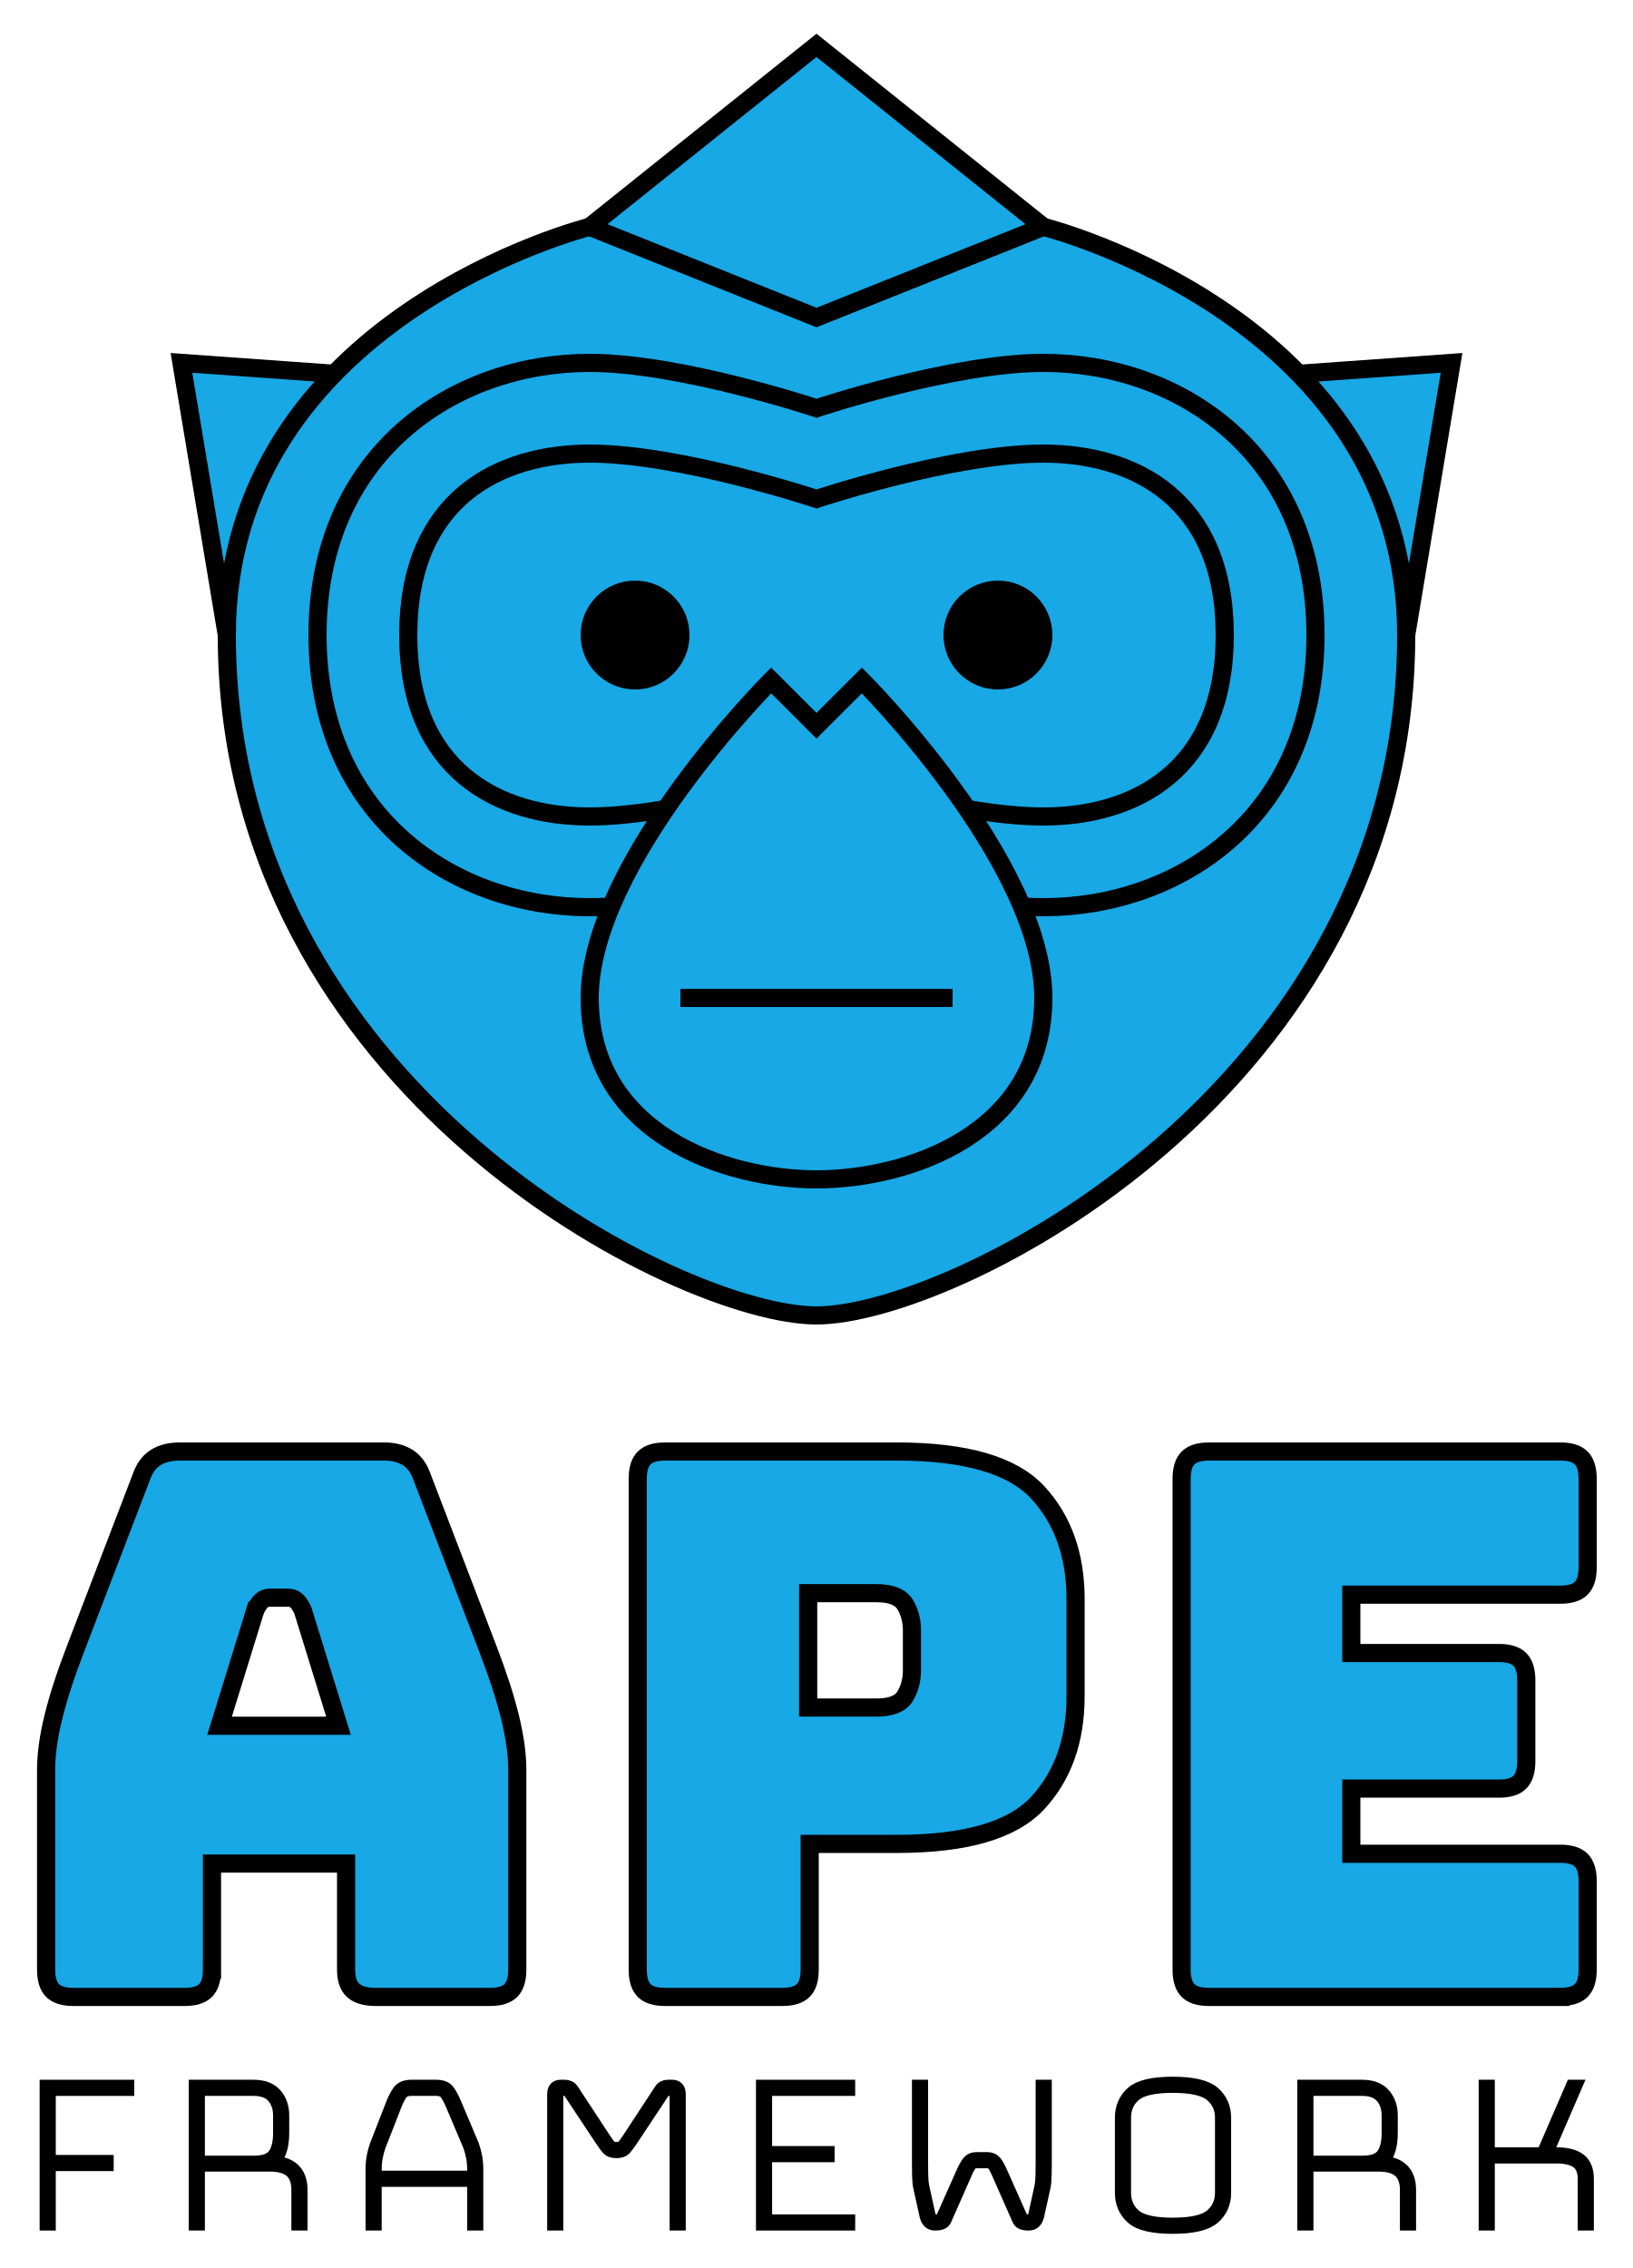
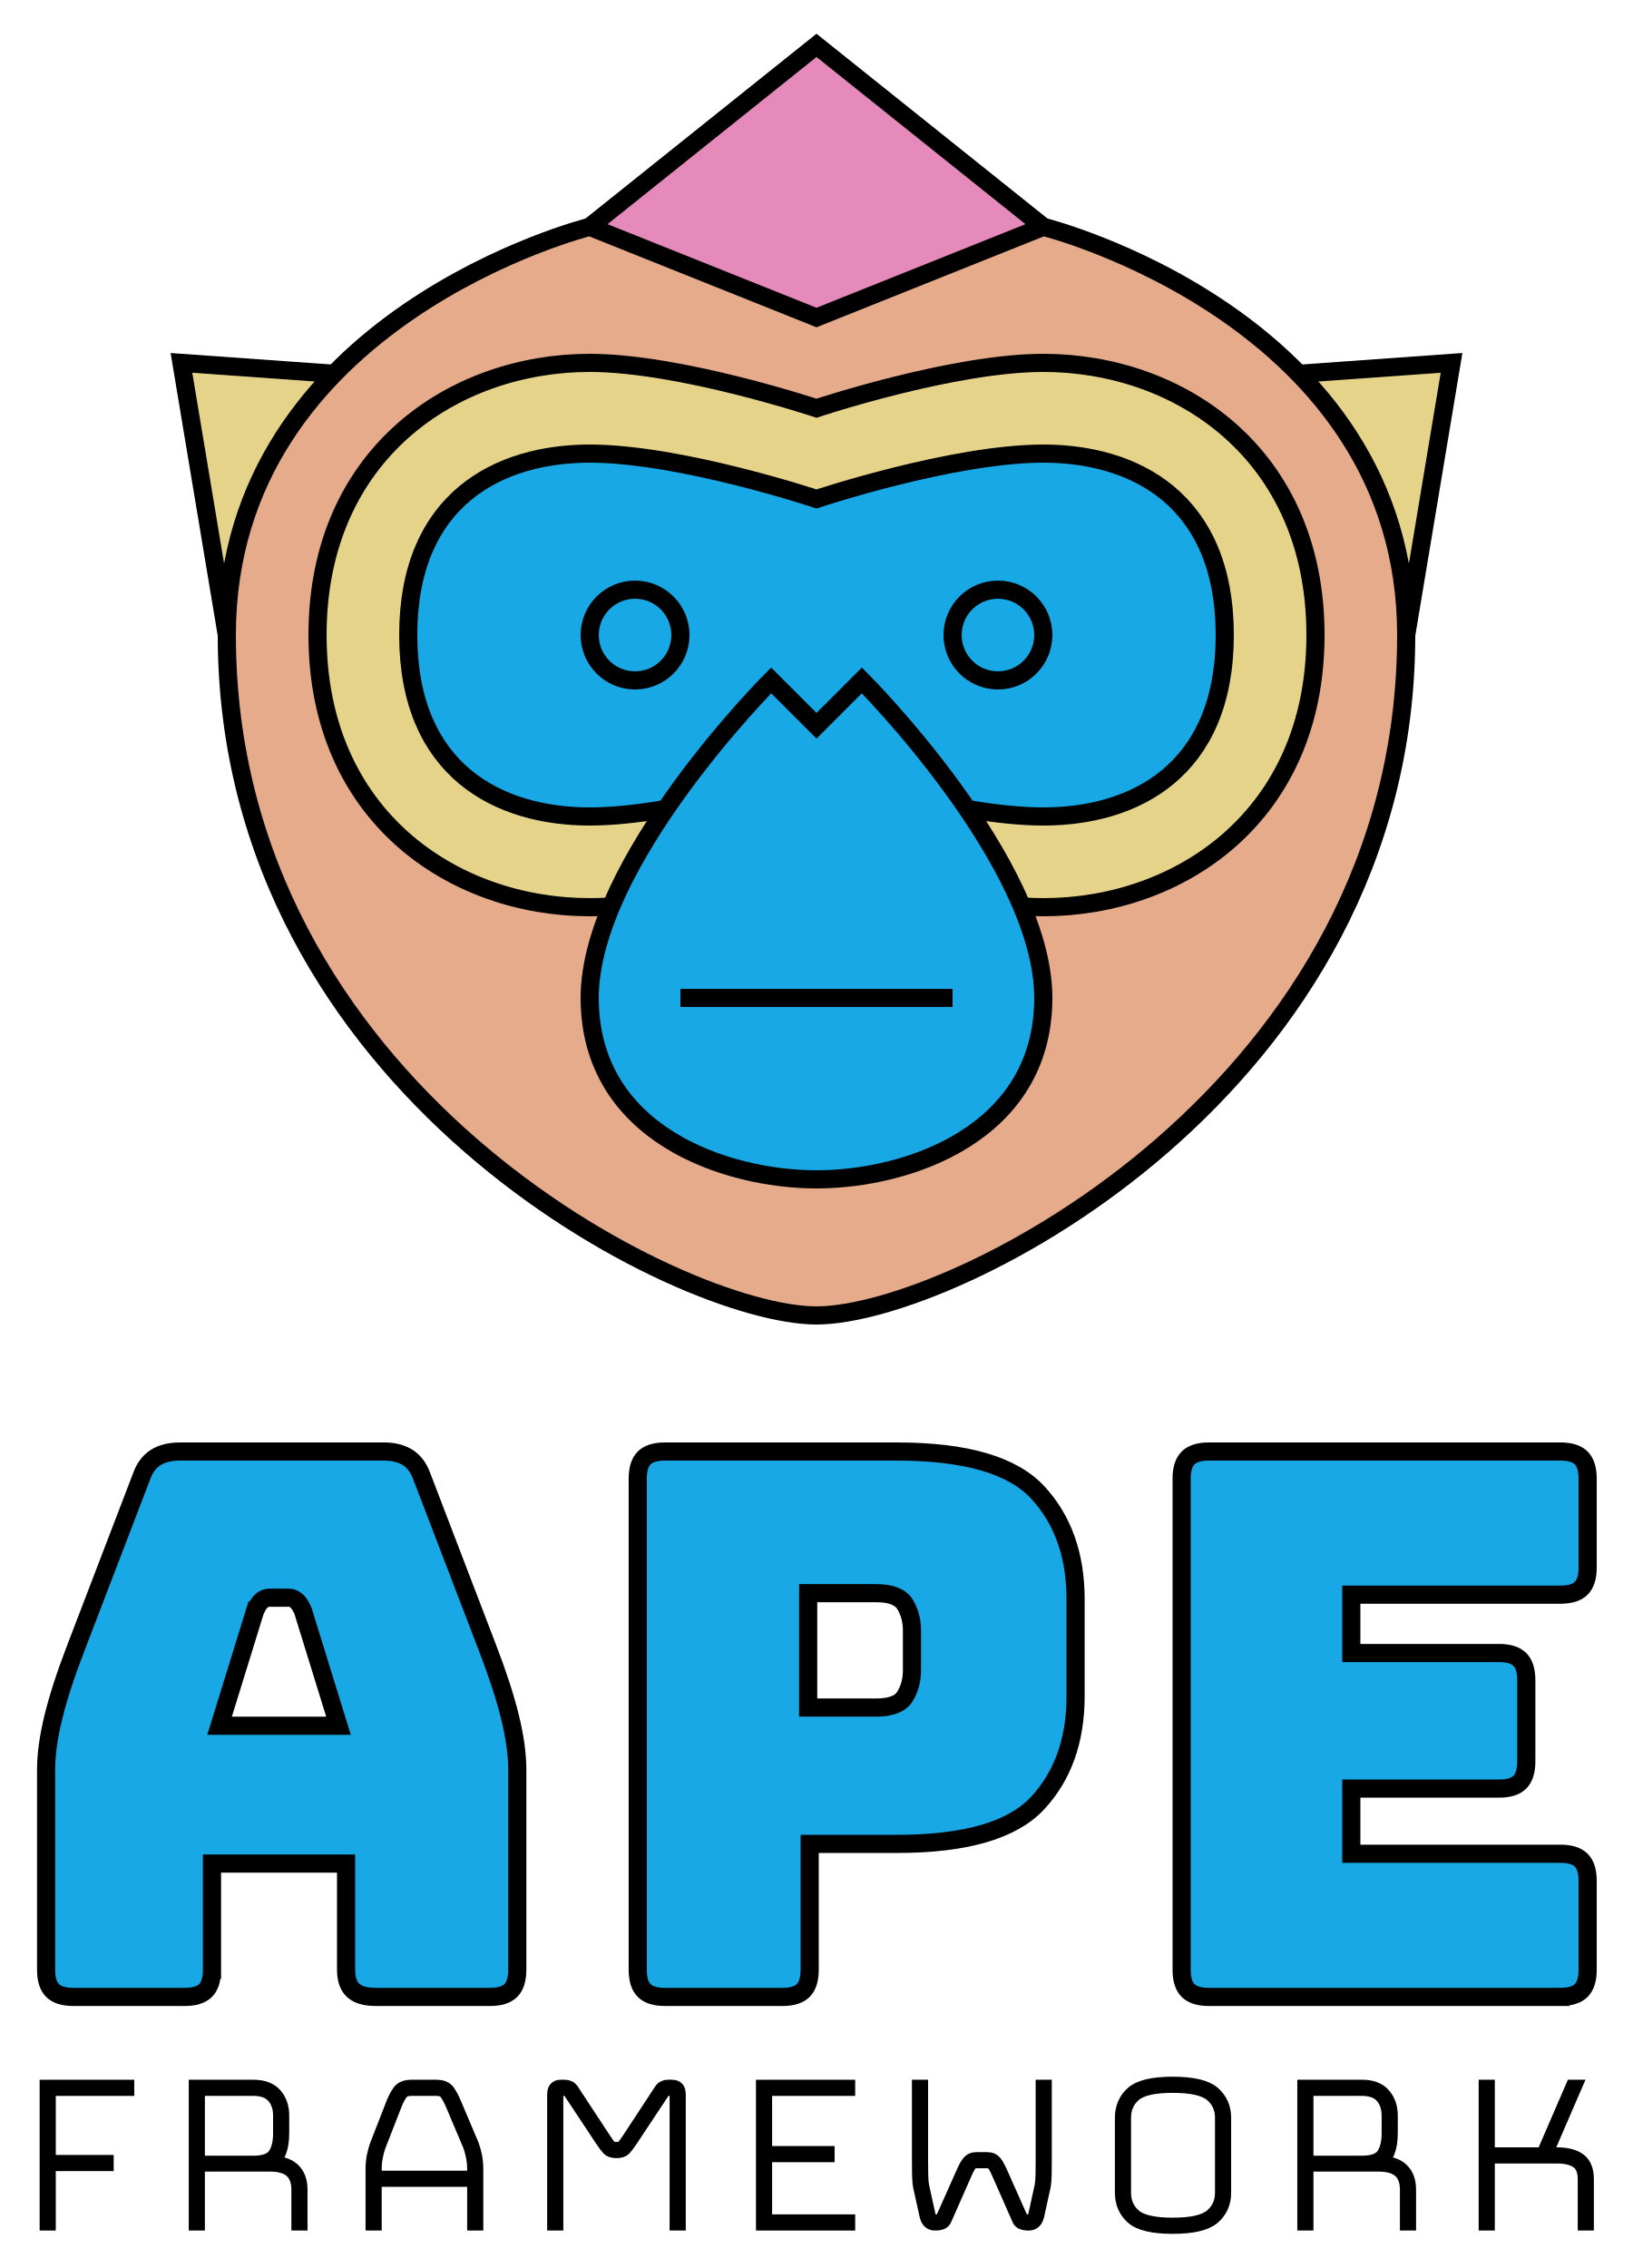
<svg xmlns="http://www.w3.org/2000/svg" width="360" height="500" viewBox="0 0 360 500">
  <defs>
    <style>
      .c {
-         fill: #17a8e5;
+         fill: #e5ab8a;
      }

-       .c, .d, .e {
+       .c, .d, .e, .f, .g, .h, .i {
        stroke: #000;
        stroke-miterlimit: 10;
      }

-       .c, .e {
+       .c, .d, .e, .f, .h, .i {
        stroke-width: 4px;
      }

-       .d {
+       .d, .g {
        fill: none;
+       }
+ 
+       .e {
+         fill: #e5d38a;
+       }
+ 
+       .f {
+         fill: #17a8e5;
+       }
+ 
+       .g {
        stroke-width: 3px;
+       }
+ 
+       .h {
+         fill: #e58abb;
+       }
+ 
+       .i {
+         fill: #8acae5;
      }
    </style>
  </defs>
  <g id="a" data-name="vertical">
    <g>
      <g>
-         <path class="d" d="m10.237,490.239v-30.24h17.864v.56H10.797v16.016h12.768v.56h-12.768v13.104h-.56Z" />
-         <path class="d" d="m43.669,490.239h-.56v-30.24h12.768c2.165,0,3.77.607,4.816,1.82,1.044,1.213,1.568,2.735,1.568,4.564v3.864c0,1.718-.224,3.127-.672,4.228-.448,1.102-1.344,1.858-2.688,2.268h.616c2.277,0,3.976.514,5.096,1.54,1.12,1.027,1.68,2.511,1.68,4.452v7.504h-.56v-7.504c0-1.829-.504-3.201-1.512-4.116-1.008-.914-2.576-1.372-4.704-1.372h-15.848v12.992Zm12.208-29.68h-12.208v16.184h12.208c2.314,0,3.864-.56,4.648-1.68.784-1.12,1.176-2.707,1.176-4.76v-3.92c0-1.717-.476-3.117-1.428-4.2-.952-1.082-2.418-1.624-4.396-1.624Z" />
-         <path class="d" d="m104.485,490.239v-9.632h-21.84v9.632h-.56v-11.928c0-1.045.084-2.007.252-2.884.168-.876.401-1.727.7-2.548l3.584-9.184c.41-1.045.876-1.922,1.4-2.632.522-.709,1.418-1.064,2.688-1.064h5.488c1.232,0,2.1.355,2.604,1.064.504.709.98,1.605,1.428,2.688l3.864,9.128c.299.821.532,1.671.7,2.548.168.877.252,1.839.252,2.884v11.928h-.56Zm-21.84-11.928v1.736h21.84v-1.736c0-1.008-.084-1.941-.252-2.8-.168-.858-.383-1.661-.644-2.408l-3.864-9.128c-.411-.97-.84-1.782-1.288-2.436-.448-.652-1.195-.98-2.24-.98h-5.488c-1.12,0-1.904.328-2.352.98-.448.654-.859,1.447-1.232,2.38l-3.584,9.184c-.262.747-.476,1.549-.644,2.408-.168.859-.252,1.792-.252,2.8Z" />
-         <path class="d" d="m135.901,473.719c.672,0,1.157-.149,1.456-.448.298-.298.765-.933,1.4-1.904l6.832-10.416c.224-.373.476-.625.756-.756.28-.13.569-.196.868-.196h.952c.522,0,.905.14,1.148.42.243.28.364.719.364,1.316v28.504h-.56v-28.504c0-.298-.065-.569-.196-.812-.131-.242-.383-.364-.756-.364h-.84c-.262,0-.486.038-.672.112-.188.075-.392.299-.616.672l-6.832,10.304c-.672,1.008-1.186,1.699-1.54,2.072-.355.374-.943.56-1.764.56-.822,0-1.41-.187-1.764-.56-.355-.373-.868-1.064-1.54-2.072l-6.832-10.304c-.224-.373-.439-.597-.644-.672-.206-.075-.439-.112-.7-.112h-.84c-.374,0-.616.122-.728.364-.112.243-.168.514-.168.812v28.504h-.56v-28.504c0-.597.121-1.036.364-1.316.242-.28.606-.42,1.092-.42h.952c.298,0,.597.065.896.196.298.131.56.383.784.756l6.832,10.416c.634.971,1.101,1.606,1.4,1.904.298.299.784.448,1.456.448Z" />
-         <path class="d" d="m187.028,489.679v.56h-18.872v-30.24h18.872v.56h-18.312v14.056h13.776v.56h-13.776v14.504h18.312Z" />
-         <path class="d" d="m217.716,475.959c.597,0,1.083.177,1.456.532.373.355.802,1.055,1.288,2.1l4.592,10.304c.149.374.373.598.672.672.298.075.579.112.84.112h.28c.298,0,.579-.121.84-.364.261-.243.411-.513.448-.812l1.4-6.384c.149-.708.233-1.624.252-2.744.019-1.12.028-2.09.028-2.912v-16.464h.56v16.52c0,.821-.01,1.792-.028,2.912-.019,1.12-.103,2.035-.252,2.744l-1.4,6.328c-.15.598-.383,1.036-.7,1.316-.317.28-.7.42-1.148.42h-.392c-.336,0-.691-.065-1.064-.196-.374-.13-.635-.382-.784-.756l-4.592-10.416c-.448-1.008-.831-1.652-1.148-1.932-.317-.28-.7-.42-1.148-.42h-2.52c-.448,0-.831.14-1.148.42-.318.28-.7.924-1.148,1.932l-4.592,10.416c-.149.374-.411.626-.784.756-.374.131-.728.196-1.064.196h-.392c-.448,0-.831-.14-1.148-.42-.318-.28-.551-.718-.7-1.316l-1.4-6.328c-.149-.709-.233-1.624-.252-2.744-.019-1.12-.028-2.09-.028-2.912v-16.52h.56v16.464c0,.822.009,1.792.028,2.912.018,1.12.102,2.035.252,2.744l1.4,6.384c.037.299.187.569.448.812.261.243.541.364.84.364h.28c.261,0,.541-.037.84-.112.298-.074.522-.298.672-.672l4.592-10.304c.485-1.045.915-1.745,1.288-2.1.373-.354.858-.532,1.456-.532h2.52Z" />
-         <path class="d" d="m269.908,483.407c0,2.24-.803,4.06-2.408,5.46-1.606,1.4-4.592,2.1-8.96,2.1-4.368,0-7.336-.7-8.904-2.1s-2.352-3.22-2.352-5.46v-16.52c0-2.24.784-4.06,2.352-5.46s4.536-2.1,8.904-2.1c4.368,0,7.354.7,8.96,2.1,1.604,1.4,2.408,3.22,2.408,5.46v16.52Zm-22.064,0c0,2.091.747,3.78,2.24,5.068,1.493,1.288,4.312,1.932,8.456,1.932,4.144,0,6.981-.644,8.512-1.932,1.53-1.288,2.296-2.977,2.296-5.068v-16.52c0-2.09-.766-3.78-2.296-5.068-1.531-1.288-4.368-1.932-8.512-1.932-4.144,0-6.963.644-8.456,1.932-1.494,1.288-2.24,2.978-2.24,5.068v16.52Z" />
-         <path class="d" d="m288.052,490.239h-.56v-30.24h12.768c2.165,0,3.77.607,4.816,1.82,1.044,1.213,1.568,2.735,1.568,4.564v3.864c0,1.718-.224,3.127-.672,4.228-.448,1.102-1.344,1.858-2.688,2.268h.616c2.277,0,3.976.514,5.096,1.54,1.12,1.027,1.68,2.511,1.68,4.452v7.504h-.56v-7.504c0-1.829-.504-3.201-1.512-4.116-1.008-.914-2.576-1.372-4.704-1.372h-15.848v12.992Zm12.208-29.68h-12.208v16.184h12.208c2.314,0,3.864-.56,4.648-1.68.784-1.12,1.176-2.707,1.176-4.76v-3.92c0-1.717-.476-3.117-1.428-4.2-.952-1.082-2.418-1.624-4.396-1.624Z" />
-         <path class="d" d="m328.036,490.239h-.56v-30.24h.56v14.896h12.152l6.44-14.896h.616l-6.44,14.896h2.296c2.277,0,3.976.429,5.096,1.288,1.12.859,1.68,2.259,1.68,4.2v9.856h-.56v-9.856c0-1.792-.523-3.061-1.568-3.808-1.046-.746-2.596-1.12-4.648-1.12h-15.064v14.784Z" />
+         <path class="g" d="m10.237,490.239v-30.24h17.864v.56H10.797v16.016h12.768v.56h-12.768v13.104h-.56Z" />
+         <path class="g" d="m43.669,490.239h-.56v-30.24h12.768c2.165,0,3.77.607,4.816,1.82,1.044,1.213,1.568,2.735,1.568,4.564v3.864c0,1.718-.224,3.127-.672,4.228-.448,1.102-1.344,1.858-2.688,2.268h.616c2.277,0,3.976.514,5.096,1.54,1.12,1.027,1.68,2.511,1.68,4.452v7.504h-.56v-7.504c0-1.829-.504-3.201-1.512-4.116-1.008-.914-2.576-1.372-4.704-1.372h-15.848v12.992Zm12.208-29.68h-12.208v16.184h12.208c2.314,0,3.864-.56,4.648-1.68.784-1.12,1.176-2.707,1.176-4.76v-3.92c0-1.717-.476-3.117-1.428-4.2-.952-1.082-2.418-1.624-4.396-1.624Z" />
+         <path class="g" d="m104.485,490.239v-9.632h-21.84v9.632h-.56v-11.928c0-1.045.084-2.007.252-2.884.168-.876.401-1.727.7-2.548l3.584-9.184c.41-1.045.876-1.922,1.4-2.632.522-.709,1.418-1.064,2.688-1.064h5.488c1.232,0,2.1.355,2.604,1.064.504.709.98,1.605,1.428,2.688l3.864,9.128c.299.821.532,1.671.7,2.548.168.877.252,1.839.252,2.884v11.928h-.56Zm-21.84-11.928v1.736h21.84v-1.736c0-1.008-.084-1.941-.252-2.8-.168-.858-.383-1.661-.644-2.408l-3.864-9.128c-.411-.97-.84-1.782-1.288-2.436-.448-.652-1.195-.98-2.24-.98h-5.488c-1.12,0-1.904.328-2.352.98-.448.654-.859,1.447-1.232,2.38l-3.584,9.184c-.262.747-.476,1.549-.644,2.408-.168.859-.252,1.792-.252,2.8Z" />
+         <path class="g" d="m135.901,473.719c.672,0,1.157-.149,1.456-.448.298-.298.765-.933,1.4-1.904l6.832-10.416c.224-.373.476-.625.756-.756.28-.13.569-.196.868-.196h.952c.522,0,.905.14,1.148.42.243.28.364.719.364,1.316v28.504h-.56v-28.504c0-.298-.065-.569-.196-.812-.131-.242-.383-.364-.756-.364h-.84c-.262,0-.486.038-.672.112-.188.075-.392.299-.616.672l-6.832,10.304c-.672,1.008-1.186,1.699-1.54,2.072-.355.374-.943.56-1.764.56-.822,0-1.41-.187-1.764-.56-.355-.373-.868-1.064-1.54-2.072l-6.832-10.304c-.224-.373-.439-.597-.644-.672-.206-.075-.439-.112-.7-.112h-.84c-.374,0-.616.122-.728.364-.112.243-.168.514-.168.812v28.504h-.56v-28.504c0-.597.121-1.036.364-1.316.242-.28.606-.42,1.092-.42h.952c.298,0,.597.065.896.196.298.131.56.383.784.756l6.832,10.416c.634.971,1.101,1.606,1.4,1.904.298.299.784.448,1.456.448Z" />
+         <path class="g" d="m187.028,489.679v.56h-18.872v-30.24h18.872v.56h-18.312v14.056h13.776v.56h-13.776v14.504h18.312Z" />
+         <path class="g" d="m217.716,475.959c.597,0,1.083.177,1.456.532.373.355.802,1.055,1.288,2.1l4.592,10.304c.149.374.373.598.672.672.298.075.579.112.84.112h.28c.298,0,.579-.121.84-.364.261-.243.411-.513.448-.812l1.4-6.384c.149-.708.233-1.624.252-2.744.019-1.12.028-2.09.028-2.912v-16.464h.56v16.52c0,.821-.01,1.792-.028,2.912-.019,1.12-.103,2.035-.252,2.744l-1.4,6.328c-.15.598-.383,1.036-.7,1.316-.317.28-.7.42-1.148.42h-.392c-.336,0-.691-.065-1.064-.196-.374-.13-.635-.382-.784-.756l-4.592-10.416c-.448-1.008-.831-1.652-1.148-1.932-.317-.28-.7-.42-1.148-.42h-2.52c-.448,0-.831.14-1.148.42-.318.28-.7.924-1.148,1.932l-4.592,10.416c-.149.374-.411.626-.784.756-.374.131-.728.196-1.064.196h-.392c-.448,0-.831-.14-1.148-.42-.318-.28-.551-.718-.7-1.316l-1.4-6.328c-.149-.709-.233-1.624-.252-2.744-.019-1.12-.028-2.09-.028-2.912v-16.52h.56v16.464c0,.822.009,1.792.028,2.912.018,1.12.102,2.035.252,2.744l1.4,6.384c.037.299.187.569.448.812.261.243.541.364.84.364h.28c.261,0,.541-.037.84-.112.298-.074.522-.298.672-.672l4.592-10.304c.485-1.045.915-1.745,1.288-2.1.373-.354.858-.532,1.456-.532h2.52Z" />
+         <path class="g" d="m269.908,483.407c0,2.24-.803,4.06-2.408,5.46-1.606,1.4-4.592,2.1-8.96,2.1-4.368,0-7.336-.7-8.904-2.1s-2.352-3.22-2.352-5.46v-16.52c0-2.24.784-4.06,2.352-5.46s4.536-2.1,8.904-2.1c4.368,0,7.354.7,8.96,2.1,1.604,1.4,2.408,3.22,2.408,5.46v16.52Zm-22.064,0c0,2.091.747,3.78,2.24,5.068,1.493,1.288,4.312,1.932,8.456,1.932,4.144,0,6.981-.644,8.512-1.932,1.53-1.288,2.296-2.977,2.296-5.068v-16.52c0-2.09-.766-3.78-2.296-5.068-1.531-1.288-4.368-1.932-8.512-1.932-4.144,0-6.963.644-8.456,1.932-1.494,1.288-2.24,2.978-2.24,5.068v16.52Z" />
+         <path class="g" d="m288.052,490.239h-.56v-30.24h12.768c2.165,0,3.77.607,4.816,1.82,1.044,1.213,1.568,2.735,1.568,4.564v3.864c0,1.718-.224,3.127-.672,4.228-.448,1.102-1.344,1.858-2.688,2.268h.616c2.277,0,3.976.514,5.096,1.54,1.12,1.027,1.68,2.511,1.68,4.452v7.504h-.56v-7.504c0-1.829-.504-3.201-1.512-4.116-1.008-.914-2.576-1.372-4.704-1.372h-15.848v12.992Zm12.208-29.68h-12.208v16.184h12.208c2.314,0,3.864-.56,4.648-1.68.784-1.12,1.176-2.707,1.176-4.76v-3.92c0-1.717-.476-3.117-1.428-4.2-.952-1.082-2.418-1.624-4.396-1.624Z" />
+         <path class="g" d="m328.036,490.239h-.56v-30.24h.56v14.896h12.152l6.44-14.896h.616l-6.44,14.896h2.296c2.277,0,3.976.429,5.096,1.288,1.12.859,1.68,2.259,1.68,4.2v9.856h-.56v-9.856c0-1.792-.523-3.061-1.568-3.808-1.046-.746-2.596-1.12-4.648-1.12h-15.064v14.784Z" />
      </g>
      <g>
-         <path class="c" d="m46.735,434.226c0,2.116-.475,3.648-1.419,4.593-.947.947-2.479,1.419-4.592,1.419h-24.549c-2.116,0-3.647-.472-4.592-1.419-.947-.945-1.419-2.477-1.419-4.593v-44.088c0-3.34.527-7.181,1.586-11.523,1.057-4.342,2.698-9.407,4.926-15.197l14.529-37.909c.668-1.892,1.696-3.283,3.089-4.175,1.391-.89,3.199-1.336,5.428-1.336h44.923c2.114,0,3.867.446,5.261,1.336,1.391.892,2.421,2.283,3.089,4.175l14.529,37.909c2.226,5.79,3.867,10.855,4.927,15.197,1.057,4.342,1.586,8.183,1.586,11.523v44.088c0,2.116-.475,3.648-1.419,4.593-.947.947-2.479,1.419-4.593,1.419h-25.217c-2.229,0-3.87-.472-4.927-1.419-1.059-.945-1.586-2.477-1.586-4.593v-23.38h-29.559v23.38Zm9.519-79.158l-7.849,25.384h26.219l-7.849-25.384c-.446-1.002-.918-1.725-1.419-2.171-.501-.444-1.085-.668-1.753-.668h-4.175c-.668,0-1.253.224-1.754.668-.501.446-.976,1.169-1.419,2.171Z" />
-         <path class="c" d="m172.486,440.238h-25.885c-2.116,0-3.648-.472-4.593-1.419-.947-.945-1.419-2.477-1.419-4.593v-108.216c0-2.114.472-3.645,1.419-4.592.945-.945,2.477-1.42,4.593-1.42h51.102c15.139,0,25.493,3.006,31.062,9.018,5.565,6.012,8.35,13.861,8.35,23.547v21.376c0,9.686-2.784,17.535-8.35,23.547-5.569,6.012-15.923,9.018-31.062,9.018h-19.205v27.722c0,2.116-.475,3.648-1.419,4.593-.947.947-2.479,1.419-4.593,1.419Zm5.678-89.011v25.217h15.03c3.228,0,5.344-.835,6.346-2.505,1.002-1.67,1.503-3.562,1.503-5.678v-8.851c0-2.113-.501-4.008-1.503-5.678s-3.118-2.505-6.346-2.505h-15.03Z" />
-         <path class="c" d="m343.993,440.238h-77.488c-2.116,0-3.648-.472-4.593-1.419-.947-.945-1.419-2.477-1.419-4.593v-108.216c0-2.114.472-3.645,1.419-4.592.945-.945,2.477-1.42,4.593-1.42h77.488c2.114,0,3.646.475,4.593,1.42.944.947,1.419,2.479,1.419,4.592v19.539c0,2.116-.475,3.648-1.419,4.592-.947.947-2.479,1.42-4.593,1.42h-46.092v12.859h32.565c2.113,0,3.645.475,4.592,1.419.945.947,1.419,2.479,1.419,4.592v17.869c0,2.116-.475,3.648-1.419,4.592-.947.947-2.479,1.42-4.592,1.42h-32.565v14.362h46.092c2.114,0,3.646.475,4.593,1.419.944.947,1.419,2.479,1.419,4.593v19.539c0,2.116-.475,3.648-1.419,4.593-.947.947-2.479,1.419-4.593,1.419Z" />
+         <path class="f" d="m46.735,434.226c0,2.116-.475,3.648-1.419,4.593-.947.947-2.479,1.419-4.592,1.419h-24.549c-2.116,0-3.647-.472-4.592-1.419-.947-.945-1.419-2.477-1.419-4.593v-44.088c0-3.34.527-7.181,1.586-11.523,1.057-4.342,2.698-9.407,4.926-15.197l14.529-37.909c.668-1.892,1.696-3.283,3.089-4.175,1.391-.89,3.199-1.336,5.428-1.336h44.923c2.114,0,3.867.446,5.261,1.336,1.391.892,2.421,2.283,3.089,4.175l14.529,37.909c2.226,5.79,3.867,10.855,4.927,15.197,1.057,4.342,1.586,8.183,1.586,11.523v44.088c0,2.116-.475,3.648-1.419,4.593-.947.947-2.479,1.419-4.593,1.419h-25.217c-2.229,0-3.87-.472-4.927-1.419-1.059-.945-1.586-2.477-1.586-4.593v-23.38h-29.559v23.38Zm9.519-79.158l-7.849,25.384h26.219l-7.849-25.384c-.446-1.002-.918-1.725-1.419-2.171-.501-.444-1.085-.668-1.753-.668h-4.175c-.668,0-1.253.224-1.754.668-.501.446-.976,1.169-1.419,2.171Z" />
+         <path class="f" d="m172.486,440.238h-25.885c-2.116,0-3.648-.472-4.593-1.419-.947-.945-1.419-2.477-1.419-4.593v-108.216c0-2.114.472-3.645,1.419-4.592.945-.945,2.477-1.42,4.593-1.42h51.102c15.139,0,25.493,3.006,31.062,9.018,5.565,6.012,8.35,13.861,8.35,23.547v21.376c0,9.686-2.784,17.535-8.35,23.547-5.569,6.012-15.923,9.018-31.062,9.018h-19.205v27.722c0,2.116-.475,3.648-1.419,4.593-.947.947-2.479,1.419-4.593,1.419Zm5.678-89.011v25.217h15.03c3.228,0,5.344-.835,6.346-2.505,1.002-1.67,1.503-3.562,1.503-5.678v-8.851c0-2.113-.501-4.008-1.503-5.678s-3.118-2.505-6.346-2.505h-15.03Z" />
+         <path class="f" d="m343.993,440.238h-77.488c-2.116,0-3.648-.472-4.593-1.419-.947-.945-1.419-2.477-1.419-4.593v-108.216c0-2.114.472-3.645,1.419-4.592.945-.945,2.477-1.42,4.593-1.42h77.488c2.114,0,3.646.475,4.593,1.42.944.947,1.419,2.479,1.419,4.592v19.539c0,2.116-.475,3.648-1.419,4.592-.947.947-2.479,1.42-4.593,1.42h-46.092v12.859h32.565c2.113,0,3.645.475,4.592,1.419.945.947,1.419,2.479,1.419,4.592v17.869c0,2.116-.475,3.648-1.419,4.592-.947.947-2.479,1.42-4.592,1.42h-32.565v14.362h46.092c2.114,0,3.646.475,4.593,1.419.944.947,1.419,2.479,1.419,4.593v19.539c0,2.116-.475,3.648-1.419,4.593-.947.947-2.479,1.419-4.593,1.419Z" />
      </g>
    </g>
  </g>
  <g id="b" data-name="logo">
-     <polygon class="c" points="40 80 180 90 320 80 310 140 50 140 40 80" />
+     <polygon class="e" points="40 80 180 90 320 80 310 140 50 140 40 80" />
    <path class="c" d="m230,50s80,20,80,90c0,100-100,150-130,150S50,240,50,140c0-70,80-90,80-90h100Z" />
-     <polygon class="c" points="180 10 230 50 180 70 130 50 180 10" />
-     <path class="c" d="m180,90s30-10,50-10c30,0,60,20,60,60s-30,60-60,60c-20,0-50-10-50-10,0,0-30,10-50,10-30,0-60-20-60-60s30-60,60-60c20,0,50,10,50,10Z" />
-     <path class="c" d="m180,110s30-10,50-10,40,10,40,40-20,40-40,40-50-10-50-10c0,0-30,10-50,10s-40-10-40-40,20-40,40-40,50,10,50,10Z" />
-     <path class="c" d="m180,160l10-10s40,40,40,70-30,40-50,40-50-10-50-40,40-70,40-70l10,10Z" />
-     <line class="c" x1="150" y1="220" x2="210" y2="220" />
-     <circle class="e" cx="220" cy="140" r="10" />
-     <circle class="e" cx="140" cy="140" r="10" />
+     <polygon class="h" points="180 10 230 50 180 70 130 50 180 10" />
+     <path class="e" d="m180,90s30-10,50-10c30,0,60,20,60,60s-30,60-60,60c-20,0-50-10-50-10,0,0-30,10-50,10-30,0-60-20-60-60s30-60,60-60c20,0,50,10,50,10Z" />
+     <path class="f" d="m180,110s30-10,50-10,40,10,40,40-20,40-40,40-50-10-50-10c0,0-30,10-50,10s-40-10-40-40,20-40,40-40,50,10,50,10Z" />
+     <path class="f" d="m180,160l10-10s40,40,40,70-30,40-50,40-50-10-50-40,40-70,40-70l10,10Z" />
+     <line class="i" x1="150" y1="220" x2="210" y2="220" />
+     <circle class="d" cx="220" cy="140" r="10" />
+     <circle class="d" cx="140" cy="140" r="10" />
  </g>
</svg>
